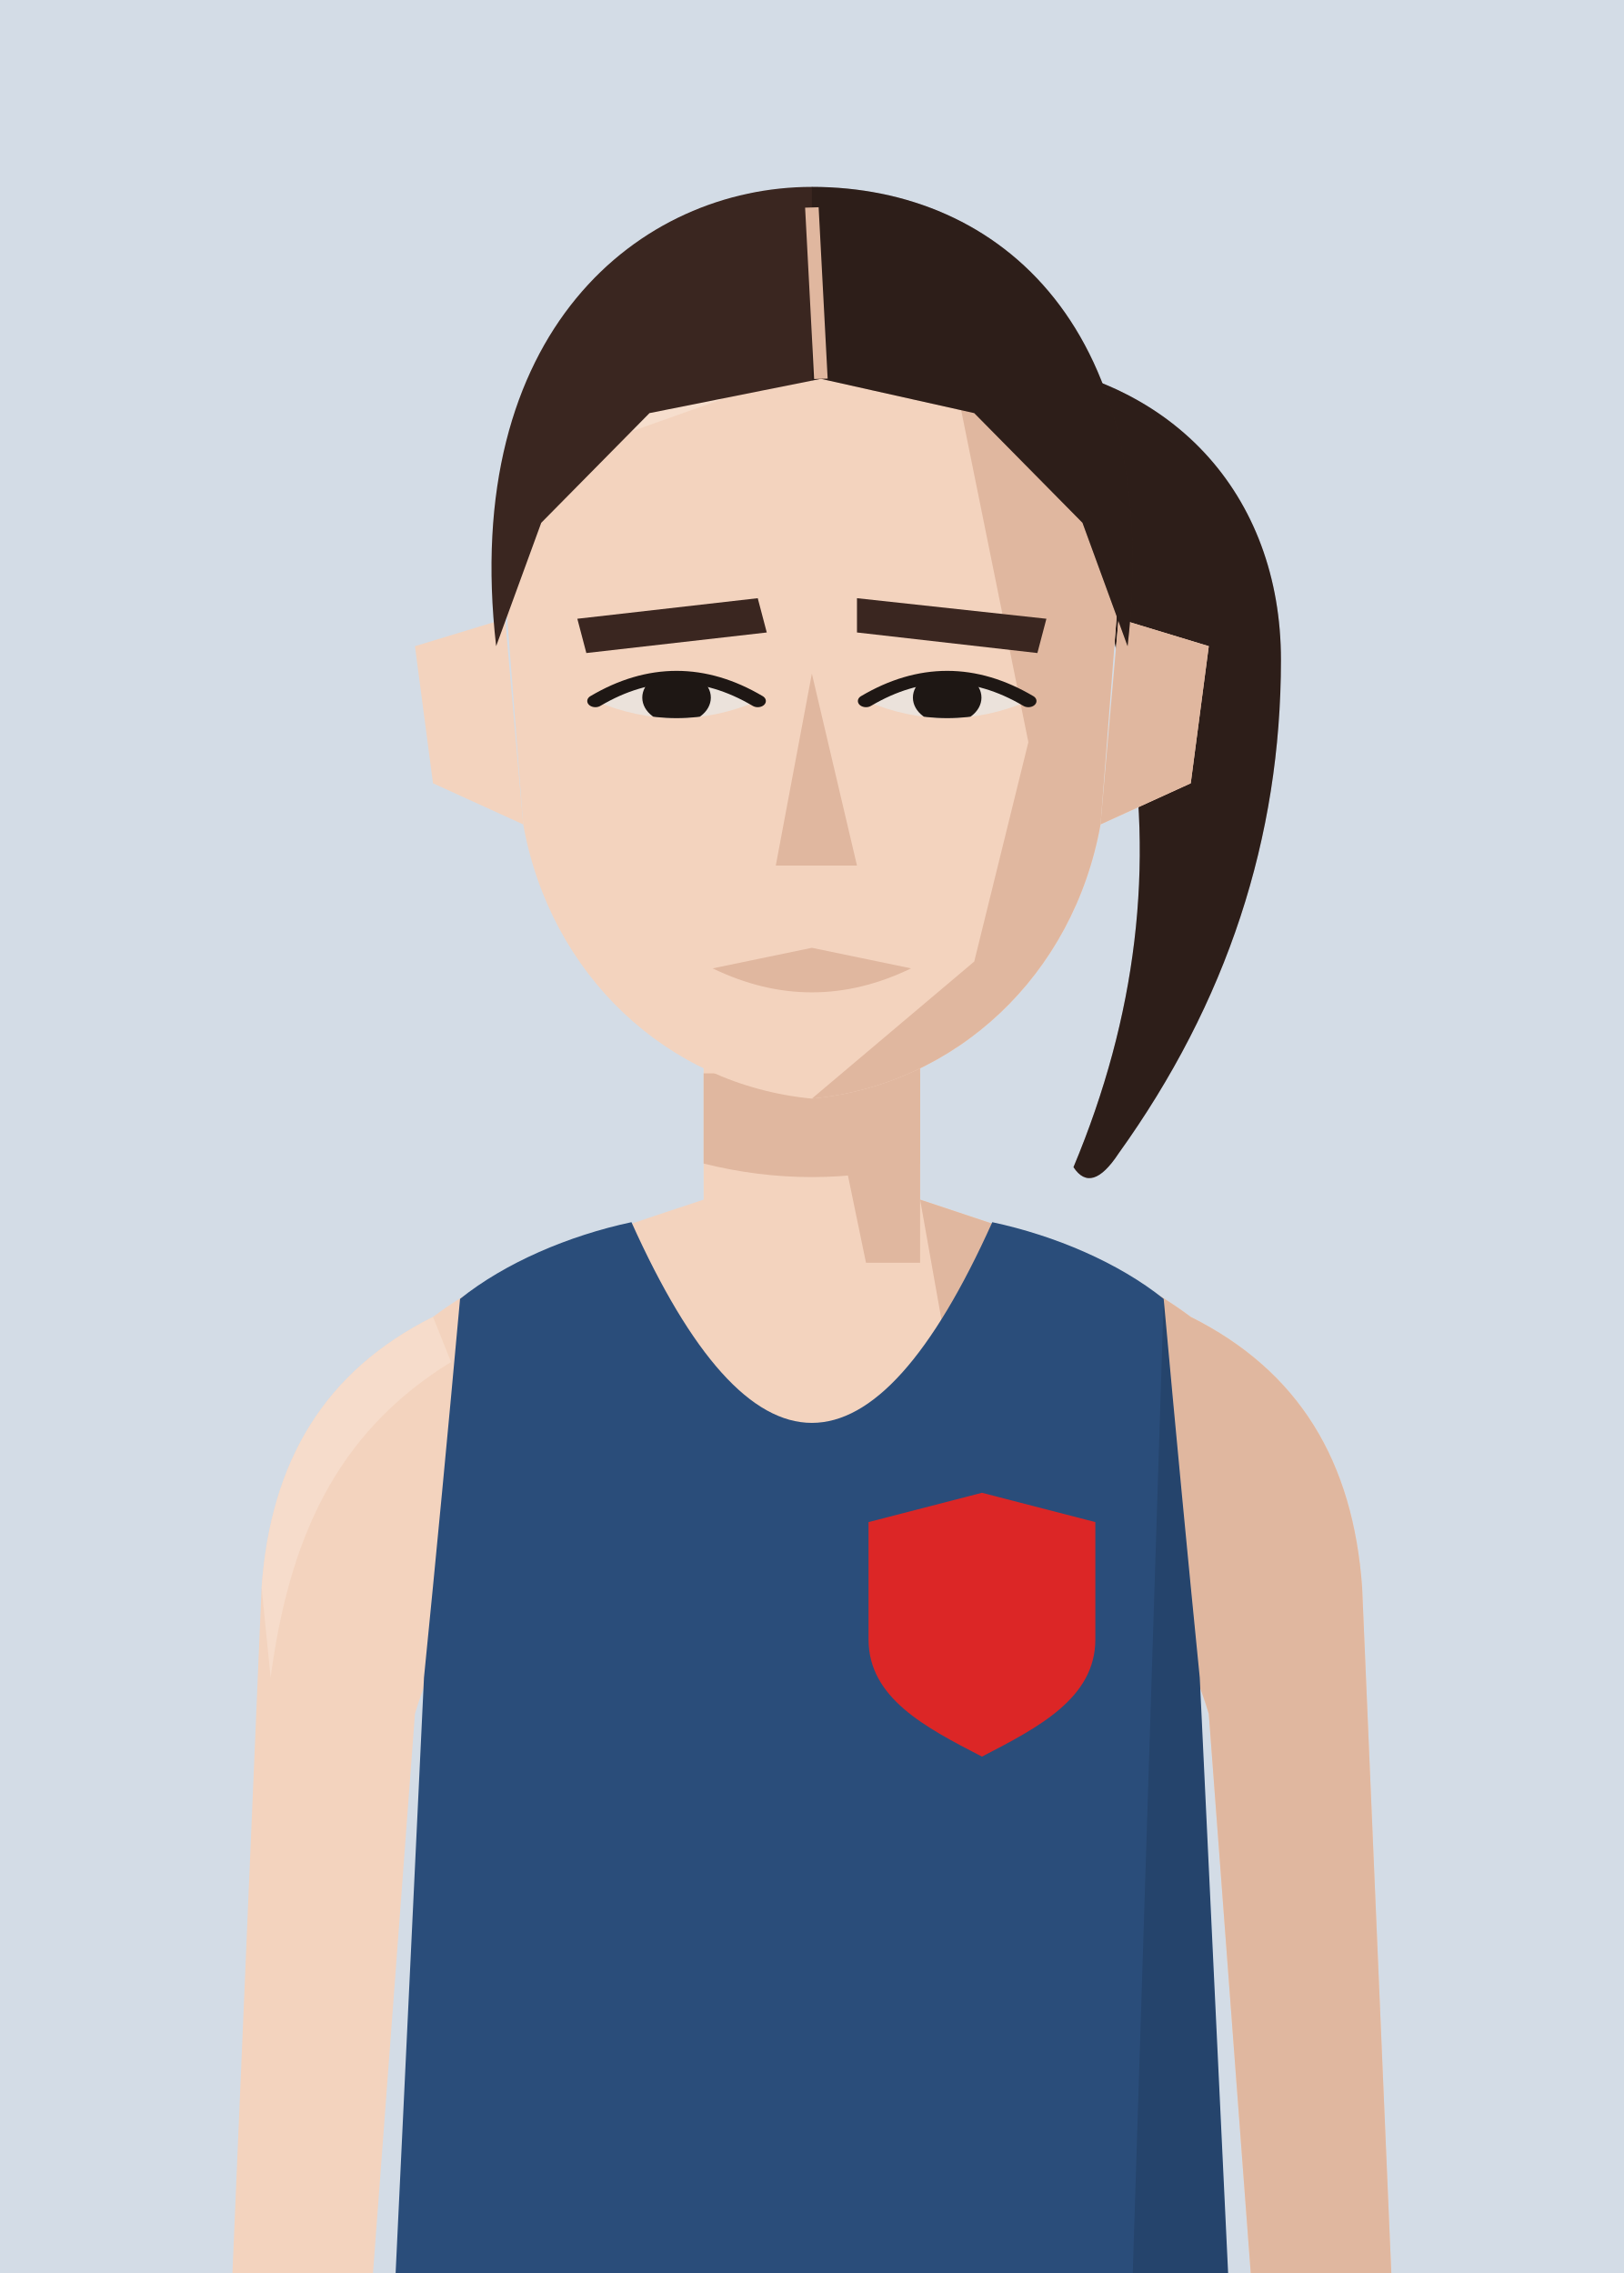
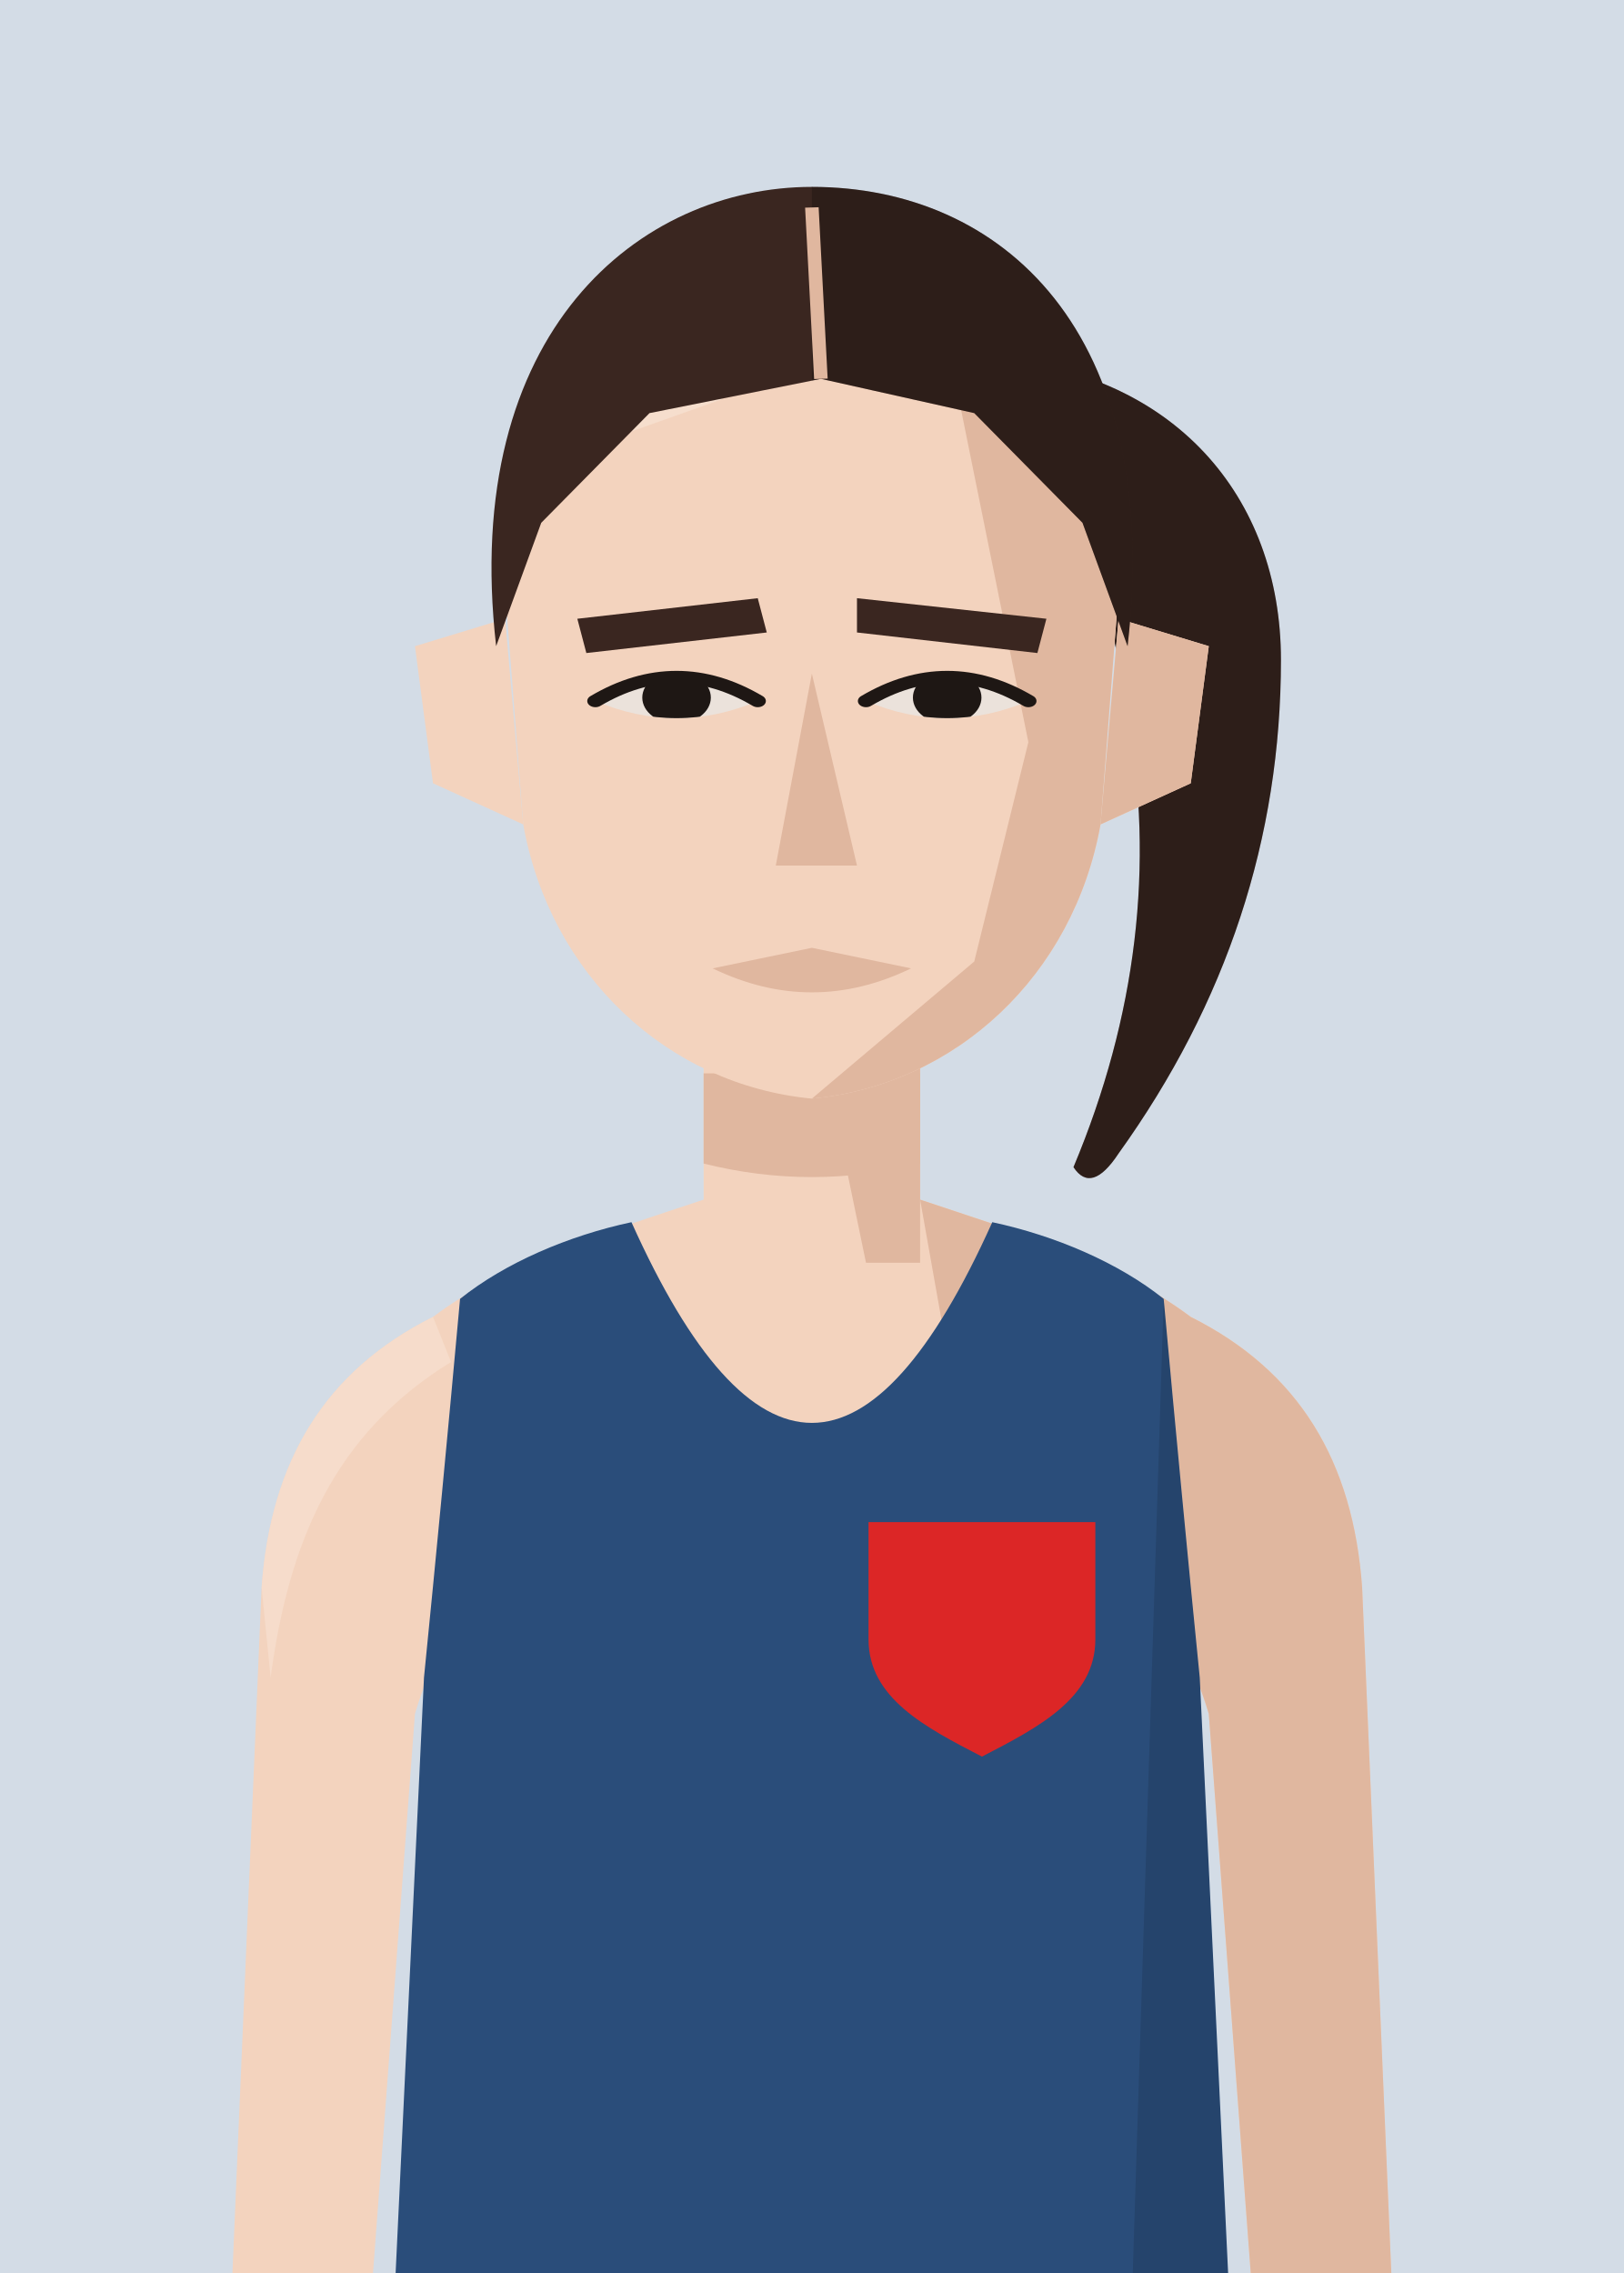
<svg xmlns="http://www.w3.org/2000/svg" viewBox="10 20 180 252">
  <defs>
    <clipPath id="vf">
      <path d="M53,330 L57,246 Q59,226 61,204 C66,200 73,197 80,195.5 Q100,240 120,195.5 C127,197 134,200 139,204 Q141,226 143,246 L147,330 Z" />
    </clipPath>
    <clipPath id="hf">
      <path d="M66,96 C64,58 80,40 100,40 C120,40 136,58 134,96 L132,130 C129,152 116,168 100,170 C84,168 71,152 68,130 Z" />
    </clipPath>
    <clipPath id="rf">
      <rect x="100" y="0" width="100" height="300" />
    </clipPath>
    <clipPath id="ef">
      <path d="M76,112 Q85,105 94,112 Q85,117 76,112 Z" />
      <path d="M106,112 Q115,105 124,112 Q115,117 106,112 Z" />
    </clipPath>
    <clipPath id="cf">
      <rect x="0" y="92" width="200" height="300" />
    </clipPath>
  </defs>
  <rect width="200" height="280" fill="#D3DCE6" />
  <g transform="translate(0,-40)">
    <g transform="translate(0,83) scale(1,0.76) translate(0,-40)" fill="#3A2620">
      <path d="M120,62 C140,64 152,82 152,106 C152,132 146,156 134,178 Q131,184 129,180 C136,158 138,136 135,114 C133,96 130,84 120,72 Z" />
      <g clip-path="url(#rf)" fill="#000" opacity=".22">
        <path d="M120,62 C140,64 152,82 152,106 C152,132 146,156 134,178 Q131,184 129,180 C136,158 138,136 135,114 C133,96 130,84 120,72 Z" />
      </g>
    </g>
    <rect x="88" y="171" width="24" height="37" fill="#F3D3BE" />
    <path d="M88,193 C76,197 66,200 58,206 C46,212 40,222 39,236 L35,330 L50,330 L56,250 Q59,240 64,238 L136,238 Q141,240 144,250 L150,330 L165,330 L161,236 C160,222 154,212 142,206 C134,200 124,197 112,193" fill="#F3D3BE" />
    <g fill="#E0B79F">
      <path d="M112,193 C124,197 134,200 142,206 C154,212 160,222 161,236 L165,330 L150,330 L144,250 Q141,240 136,238 L120,238 Z" />
      <path d="M58,206 C46,212 40,222 39,236 L40,246 C42,231 47,219 60,211 Z" fill="#F8E2D3" opacity=".6" />
      <polygon points="100,171 112,171 112,200 106,200" />
      <path d="M88,179 L112,179 L112,189 Q100,192 88,189 Z" />
    </g>
    <g transform="translate(0,83) scale(1,0.76) translate(0,-40)">
      <g fill="#F3D3BE">
        <path d="M66,100 L56,104 L58,124 L68,130 Z" />
        <path d="M134,100 L144,104 L142,124 L132,130 Z" />
        <path d="M66,96 C64,58 80,40 100,40 C120,40 136,58 134,96 L132,130 C129,152 116,168 100,170 C84,168 71,152 68,130 Z" />
      </g>
      <path d="M134,100 L144,104 L142,124 L132,130 Z" fill="#E0B79F" />
      <g clip-path="url(#hf)">
        <polygon points="112,40 140,40 140,180 100,180 100,170 118,150 124,118 120,92" fill="#E0B79F" />
        <polygon points="60,40 100,40 90,68 60,82" fill="#F8E2D3" opacity=".7" />
      </g>
      <g fill="#3A2620">
        <polygon points="74,100 94,97 95,102 75,105" />
        <polygon points="105,97 126,100 125,105 105,102" />
      </g>
      <g fill="#EBE2DB">
        <path d="M76,112 Q85,105 94,112 Q85,117 76,112 Z" />
        <path d="M106,112 Q115,105 124,112 Q115,117 106,112 Z" />
      </g>
      <g clip-path="url(#ef)" fill="#1E1714">
        <circle cx="85" cy="111.5" r="3.8" />
        <circle cx="115" cy="111.5" r="3.8" />
      </g>
      <g fill="none" stroke="#1E1714" stroke-width="1.8" stroke-linecap="round">
        <path d="M76,112 Q85,105 94,112" />
        <path d="M106,112 Q115,105 124,112" />
      </g>
      <polygon points="100,108 105,136 96,136" fill="#E0B79F" />
      <path d="M89,151 L100,148 L111,151 Q100,158 89,151 Z" fill="#E0B79F" />
      <g fill="#3A2620">
        <path d="M65,104 C61,58 81,37 100,37 C121,37 139,58 135,104 L130,86 L118,70 L101,65 L82,70 L70,86 Z" />
        <g clip-path="url(#rf)" fill="#000" opacity=".22">
          <path d="M65,104 C61,58 81,37 100,37 C121,37 139,58 135,104 L130,86 L118,70 L101,65 L82,70 L70,86 Z" />
        </g>
      </g>
      <path d="M100,40 L101,65" stroke="#E0B79F" stroke-width="1.5" />
    </g>
    <g clip-path="url(#vf)">
      <path d="M53,330 L57,246 Q59,226 61,204 C66,200 73,197 80,195.5 Q100,240 120,195.5 C127,197 134,200 139,204 Q141,226 143,246 L147,330 Z" fill="#2a4d7a" />
      <g transform="matrix(6.2857 0 0 6.5 37.14 193)">
-         <path d="M13 5 L15 5.5 L15 7.5 C15 8.5 14 9 13 9.5 C12 9 11 8.5 11 7.5 L11 5.5 Z" fill="#dc2626" />
+         <path d="M11 5.5 L15 5.5 L15 7.5 C15 8.5 14 9 13 9.5 C12 9 11 8.5 11 7.5 Z" fill="#dc2626" />
      </g>
      <path d="M139,204 Q141,226 143,246 L147,330 L135,330 Z" fill="#000" opacity="0.12" />
    </g>
  </g>
</svg>
